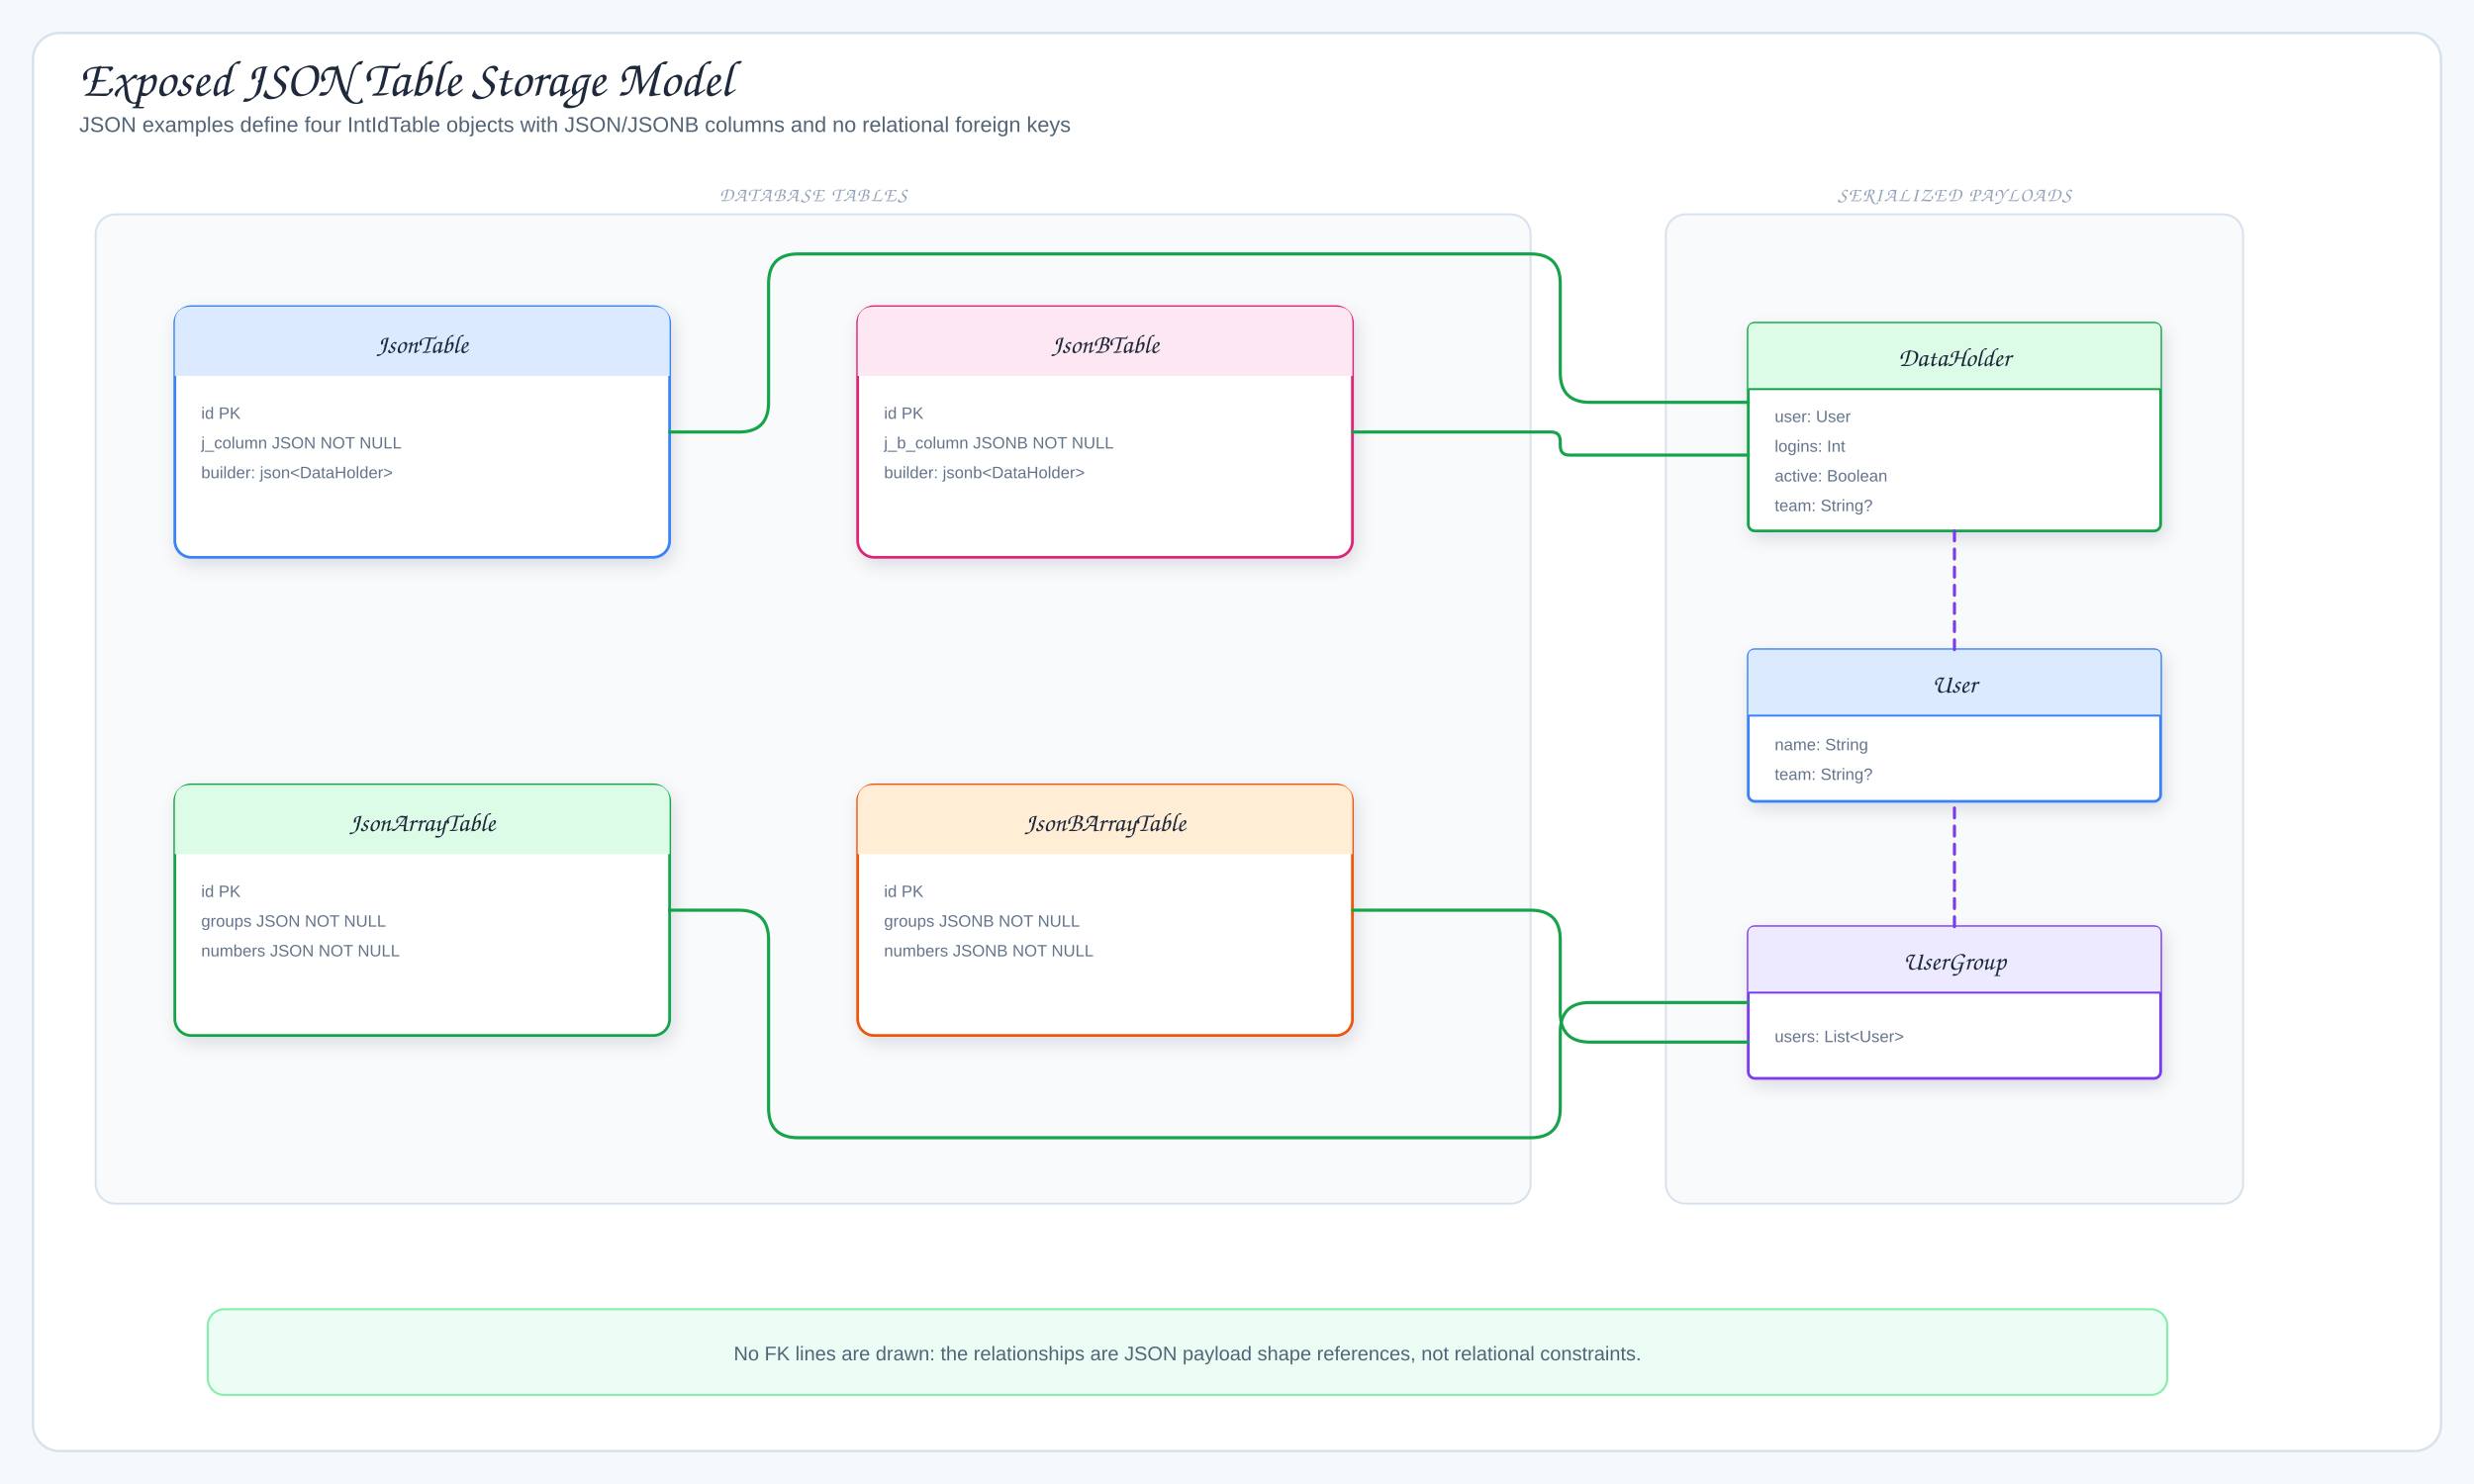
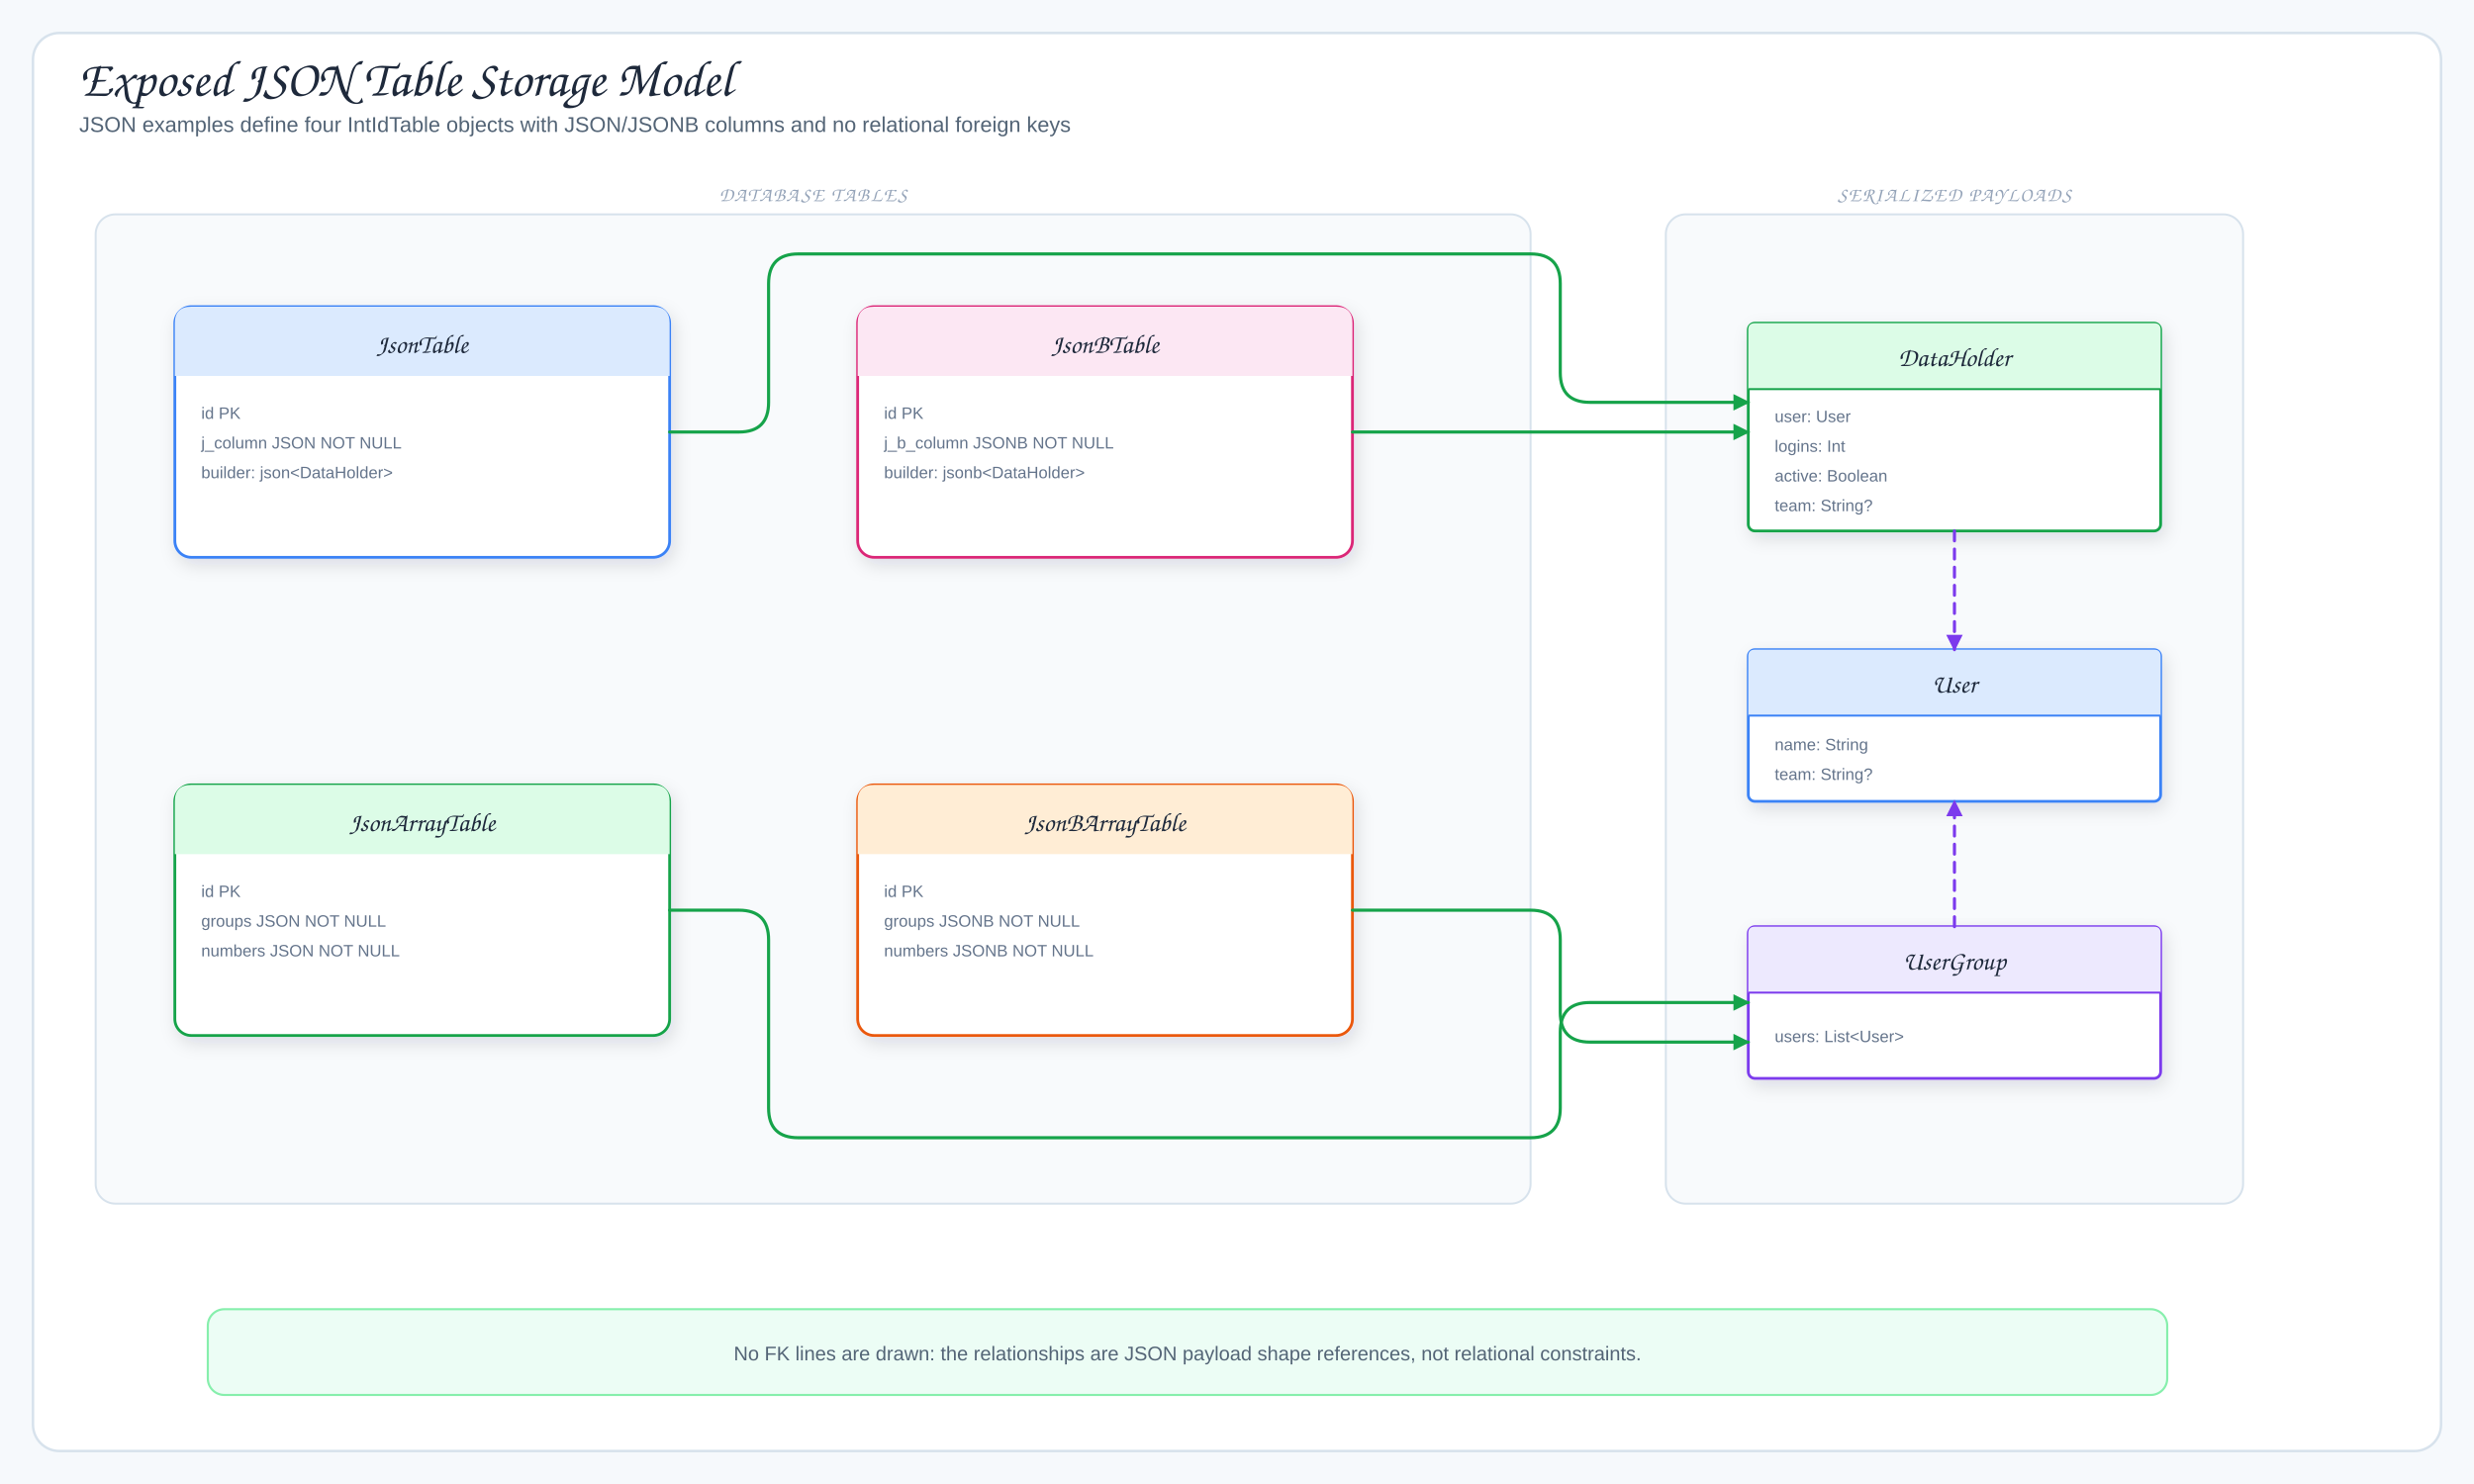
<svg xmlns="http://www.w3.org/2000/svg" viewBox="0 0 1500 900" width="1500" height="900" role="img" aria-label="Exposed JSON Table Storage Model">
  <defs>
    <filter id="shadow" x="-10%" y="-10%" width="120%" height="130%">
      <feDropShadow dx="2" dy="4" stdDeviation="5" flood-color="#1f2937" flood-opacity="0.12" />
    </filter>
+     <marker viewBox="0 0 10 10" id="arrowGreen" markerUnits="userSpaceOnUse" markerWidth="10" markerHeight="10" refX="9" refY="5" orient="auto">
+       <path d="M 0 0 L 10 5 L 0 10 Z" fill="#16a34a" />
+     </marker>
+     <marker viewBox="0 0 10 10" id="arrowPurple" markerUnits="userSpaceOnUse" markerWidth="10" markerHeight="10" refX="9" refY="5" orient="auto">
+       <path d="M 0 0 L 10 5 L 0 10 Z" fill="#7c3aed" />
+     </marker>
    <style>
.canvas{fill:#f6f9fc}.frame{fill:#fff;stroke:#d7e2ec;stroke-width:1.5}
.title{font-family:"Architects Daughter","Comic Sans MS",cursive;font-size:31px;fill:#1e293b}
.subtitle,.detail{font-family:"Comic Mono","Comic Sans MS","Comic Sans","Comic Neue",Arial,sans-serif;fill:#536476}
.subtitle{font-size:13px}.detail{font-size:12px}.tiny{font-family:"Comic Mono","Comic Sans MS","Comic Sans","Comic Neue",Arial,sans-serif;font-size:10px;fill:#64748b}
.label{font-family:"Architects Daughter","Comic Sans MS",cursive;font-size:16px;fill:#1e293b}
.panelTitle{font-family:"Architects Daughter","Comic Sans MS",cursive;font-size:12px;letter-spacing:.08em;fill:#94a3b8}
.card{stroke-width:1.7;filter:url(#shadow)}.panel{fill:#f8fafc;stroke:#d7e2ec;stroke-width:1.2}
.arrow{fill:none;stroke:#2563eb;stroke-width:2;stroke-linecap:round;stroke-linejoin:round;}
- .mapLine{fill:none;stroke:#16a34a;stroke-width:1.9;stroke-linecap:round;stroke-linejoin:round;}
+ .mapLine{fill:none;stroke:#16a34a;stroke-width:1.9;stroke-linecap:round;stroke-linejoin:round;marker-end:url(#arrowGreen)}
.codecLine{fill:none;stroke:#db2777;stroke-width:1.9;stroke-linecap:round;stroke-linejoin:round;}
.dbUse{fill:none;stroke:#ea580c;stroke-width:2;stroke-linecap:round;stroke-linejoin:round;}
- .runtimeUse{fill:none;stroke:#7c3aed;stroke-width:1.9;stroke-dasharray:6 5;stroke-linecap:round;stroke-linejoin:round;}
+ .runtimeUse{fill:none;stroke:#7c3aed;stroke-width:1.9;stroke-dasharray:6 5;stroke-linecap:round;stroke-linejoin:round;marker-end:url(#arrowPurple)}
.inheritStem{fill:none;stroke:#475569;stroke-width:1.8;stroke-linecap:round;stroke-linejoin:round}
</style>
  </defs>
  <rect width="1500" height="900" class="canvas" />
  <rect x="20" y="20" width="1460" height="860" rx="16" class="frame" />
  <text x="48" y="58" class="title">Exposed JSON Table Storage Model</text>
  <text x="48" y="80" class="subtitle">JSON examples define four IntIdTable objects with JSON/JSONB columns and no relational foreign keys</text>
  <rect x="58" y="130" width="870" height="600" rx="12" class="panel" />
  <text x="493" y="122" class="panelTitle" text-anchor="middle">DATABASE TABLES</text>
  <rect x="106" y="186" width="300" height="152" rx="10" fill="#fff" stroke="#3b82f6" class="card" />
  <path d="M106,228 L106,196 Q106,186 116,186 L396,186 Q406,186 406,196 L406,228 Z" fill="#dbeafe" />
  <text x="256" y="214" class="label" text-anchor="middle">JsonTable</text>
  <text x="122" y="254" class="tiny">id PK</text>
  <text x="122" y="272" class="tiny">j_column JSON NOT NULL</text>
  <text x="122" y="290" class="tiny">builder: json&lt;DataHolder&gt;</text>
  <rect x="520" y="186" width="300" height="152" rx="10" fill="#fff" stroke="#db2777" class="card" />
  <path d="M520,228 L520,196 Q520,186 530,186 L810,186 Q820,186 820,196 L820,228 Z" fill="#fce7f3" />
  <text x="670" y="214" class="label" text-anchor="middle">JsonBTable</text>
  <text x="536" y="254" class="tiny">id PK</text>
  <text x="536" y="272" class="tiny">j_b_column JSONB NOT NULL</text>
  <text x="536" y="290" class="tiny">builder: jsonb&lt;DataHolder&gt;</text>
  <rect x="106" y="476" width="300" height="152" rx="10" fill="#fff" stroke="#16a34a" class="card" />
  <path d="M106,518 L106,486 Q106,476 116,476 L396,476 Q406,476 406,486 L406,518 Z" fill="#dcfce7" />
  <text x="256" y="504" class="label" text-anchor="middle">JsonArrayTable</text>
  <text x="122" y="544" class="tiny">id PK</text>
  <text x="122" y="562" class="tiny">groups JSON NOT NULL</text>
  <text x="122" y="580" class="tiny">numbers JSON NOT NULL</text>
  <rect x="520" y="476" width="300" height="152" rx="10" fill="#fff" stroke="#ea580c" class="card" />
  <path d="M520,518 L520,486 Q520,476 530,476 L810,476 Q820,476 820,486 L820,518 Z" fill="#ffedd5" />
  <text x="670" y="504" class="label" text-anchor="middle">JsonBArrayTable</text>
  <text x="536" y="544" class="tiny">id PK</text>
  <text x="536" y="562" class="tiny">groups JSONB NOT NULL</text>
  <text x="536" y="580" class="tiny">numbers JSONB NOT NULL</text>
  <rect x="1010" y="130" width="350" height="600" rx="12" class="panel" />
  <text x="1185" y="122" class="panelTitle" text-anchor="middle">SERIALIZED PAYLOADS</text>
  <rect x="1060" y="196" width="250" height="126" rx="4" fill="#fff" stroke="#16a34a" class="card" />
  <path d="M1060,236 L1060,200 Q1060,196 1064,196 L1306,196 Q1310,196 1310,200 L1310,236 Z" fill="#dcfce7" />
  <line x1="1060" y1="236" x2="1310" y2="236" stroke="#16a34a" stroke-width="1.2" />
  <text x="1185" y="222" class="label" text-anchor="middle">DataHolder</text>
  <text x="1076" y="256" class="tiny">user: User</text>
  <text x="1076" y="274" class="tiny">logins: Int</text>
  <text x="1076" y="292" class="tiny">active: Boolean</text>
  <text x="1076" y="310" class="tiny">team: String?</text>
  <rect x="1060" y="394" width="250" height="92" rx="4" fill="#fff" stroke="#3b82f6" class="card" />
  <path d="M1060,434 L1060,398 Q1060,394 1064,394 L1306,394 Q1310,394 1310,398 L1310,434 Z" fill="#dbeafe" />
  <line x1="1060" y1="434" x2="1310" y2="434" stroke="#3b82f6" stroke-width="1.2" />
  <text x="1185" y="420" class="label" text-anchor="middle">User</text>
  <text x="1076" y="455" class="tiny">name: String</text>
  <text x="1076" y="473" class="tiny">team: String?</text>
  <rect x="1060" y="562" width="250" height="92" rx="4" fill="#fff" stroke="#7c3aed" class="card" />
  <path d="M1060,602 L1060,566 Q1060,562 1064,562 L1306,562 Q1310,562 1310,566 L1310,602 Z" fill="#ede9fe" />
  <line x1="1060" y1="602" x2="1310" y2="602" stroke="#7c3aed" stroke-width="1.2" />
  <text x="1185" y="588" class="label" text-anchor="middle">UserGroup</text>
  <text x="1076" y="632" class="tiny">users: List&lt;User&gt;</text>
-   <path d="M406,262 L448,262 Q466,262 466,244 L466,172 Q466,154 484,154 L928,154 Q946,154 946,172 L946,226 Q946,244 964,244 L1060,244" class="mapLine" />
-   <path d="M820,262 L940.4,262 Q946,262 946,267.6 L946,270.4 Q946,276 951.6,276 L1060,276" class="mapLine" />
-   <path d="M406,552 L448,552 Q466,552 466,570 L466,672 Q466,690 484,690 L928,690 Q946,690 946,672 L946,626 Q946,608 964,608 L1060,608" class="mapLine" />
-   <path d="M820,552 L928,552 Q946,552 946,570 L946,614 Q946,632 964,632 L1060,632" class="mapLine" />
-   <path d="M1185,322 L1185,394" class="runtimeUse" />
-   <path d="M1185,562 L1185,486" class="runtimeUse" />
+   <path d="M406,262 L448,262 Q466,262 466,244 L466,172 Q466,154 484,154 L928,154 Q946,154 946,172 L946,226 Q946,244 964,244 L1060,244" class="mapLine" marker-end="url(#arrowGreen)" />
+   <path d="M820,262 H1060" class="mapLine" marker-end="url(#arrowGreen)" />
+   <path d="M406,552 L448,552 Q466,552 466,570 L466,672 Q466,690 484,690 L928,690 Q946,690 946,672 L946,626 Q946,608 964,608 L1060,608" class="mapLine" marker-end="url(#arrowGreen)" />
+   <path d="M820,552 L928,552 Q946,552 946,570 L946,614 Q946,632 964,632 L1060,632" class="mapLine" marker-end="url(#arrowGreen)" />
+   <path d="M1185,322 L1185,394" class="runtimeUse" marker-end="url(#arrowPurple)" />
+   <path d="M1185,562 L1185,486" class="runtimeUse" marker-end="url(#arrowPurple)" />
  <rect x="126" y="794" width="1188" height="52" rx="10" fill="#ecfdf5" stroke="#86efac" stroke-width="1.3" />
  <text x="720" y="825" class="detail" text-anchor="middle">No FK lines are drawn: the relationships are JSON payload shape references, not relational constraints.</text>
</svg>
